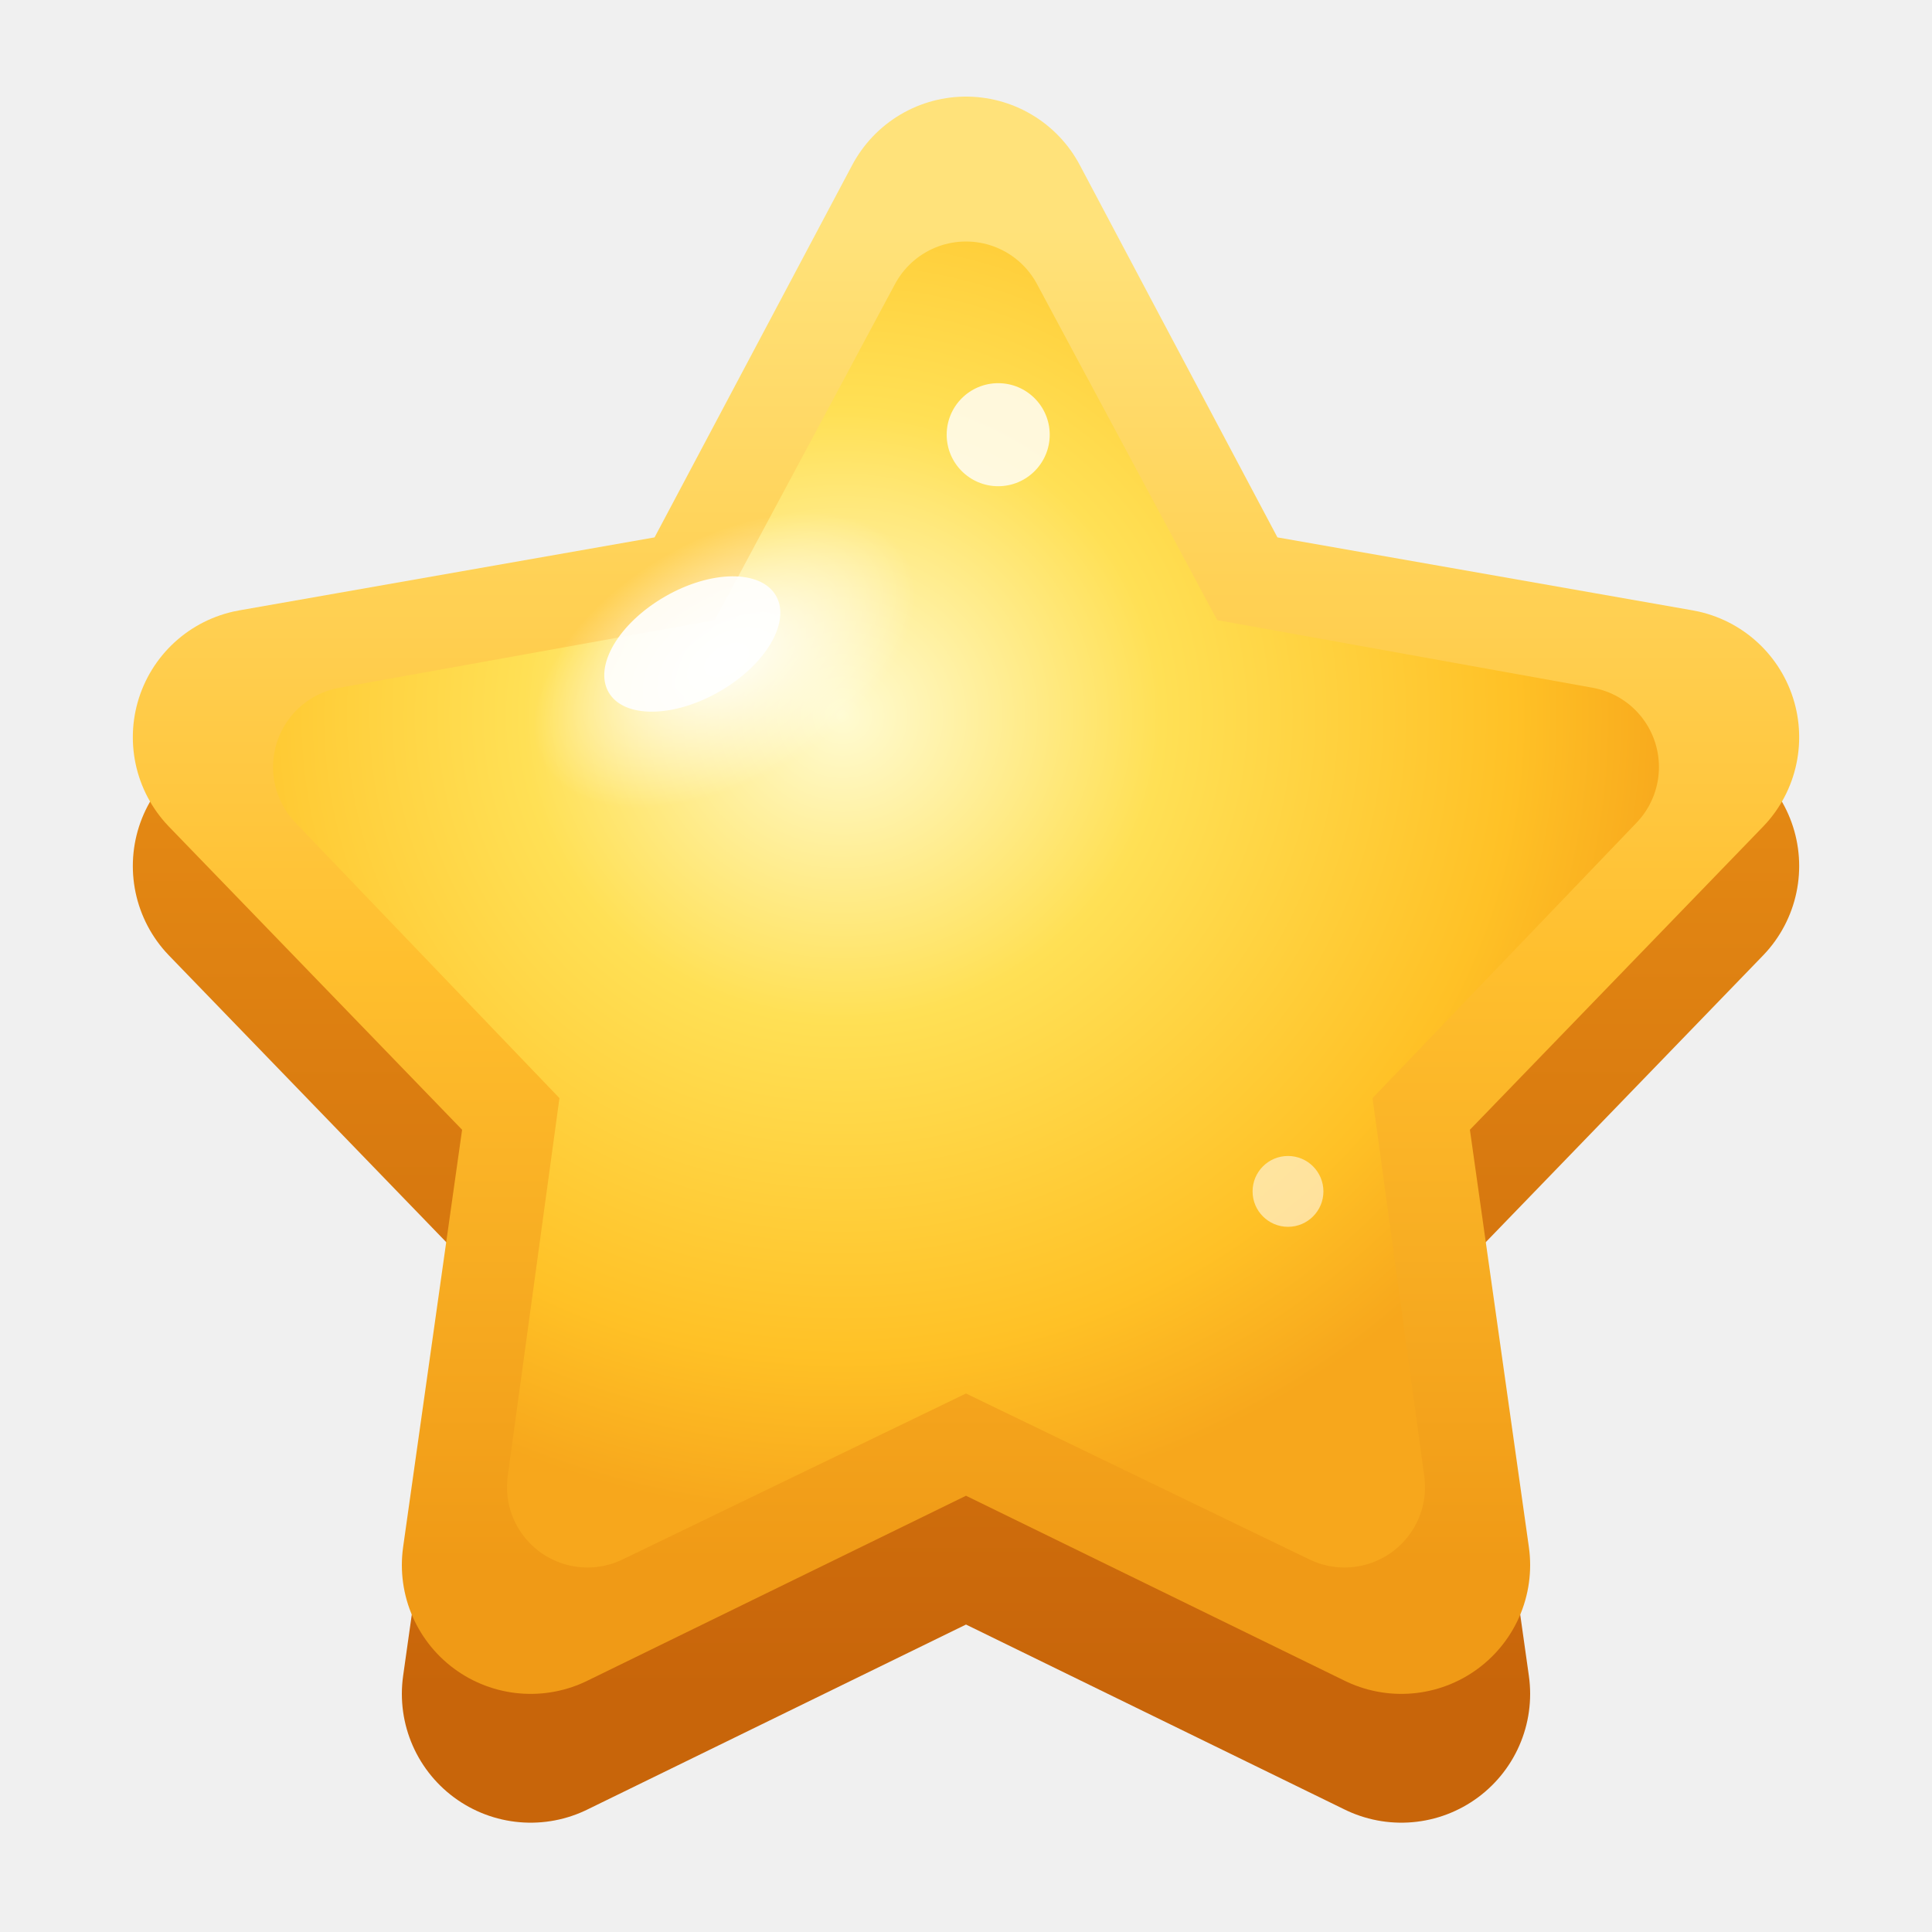
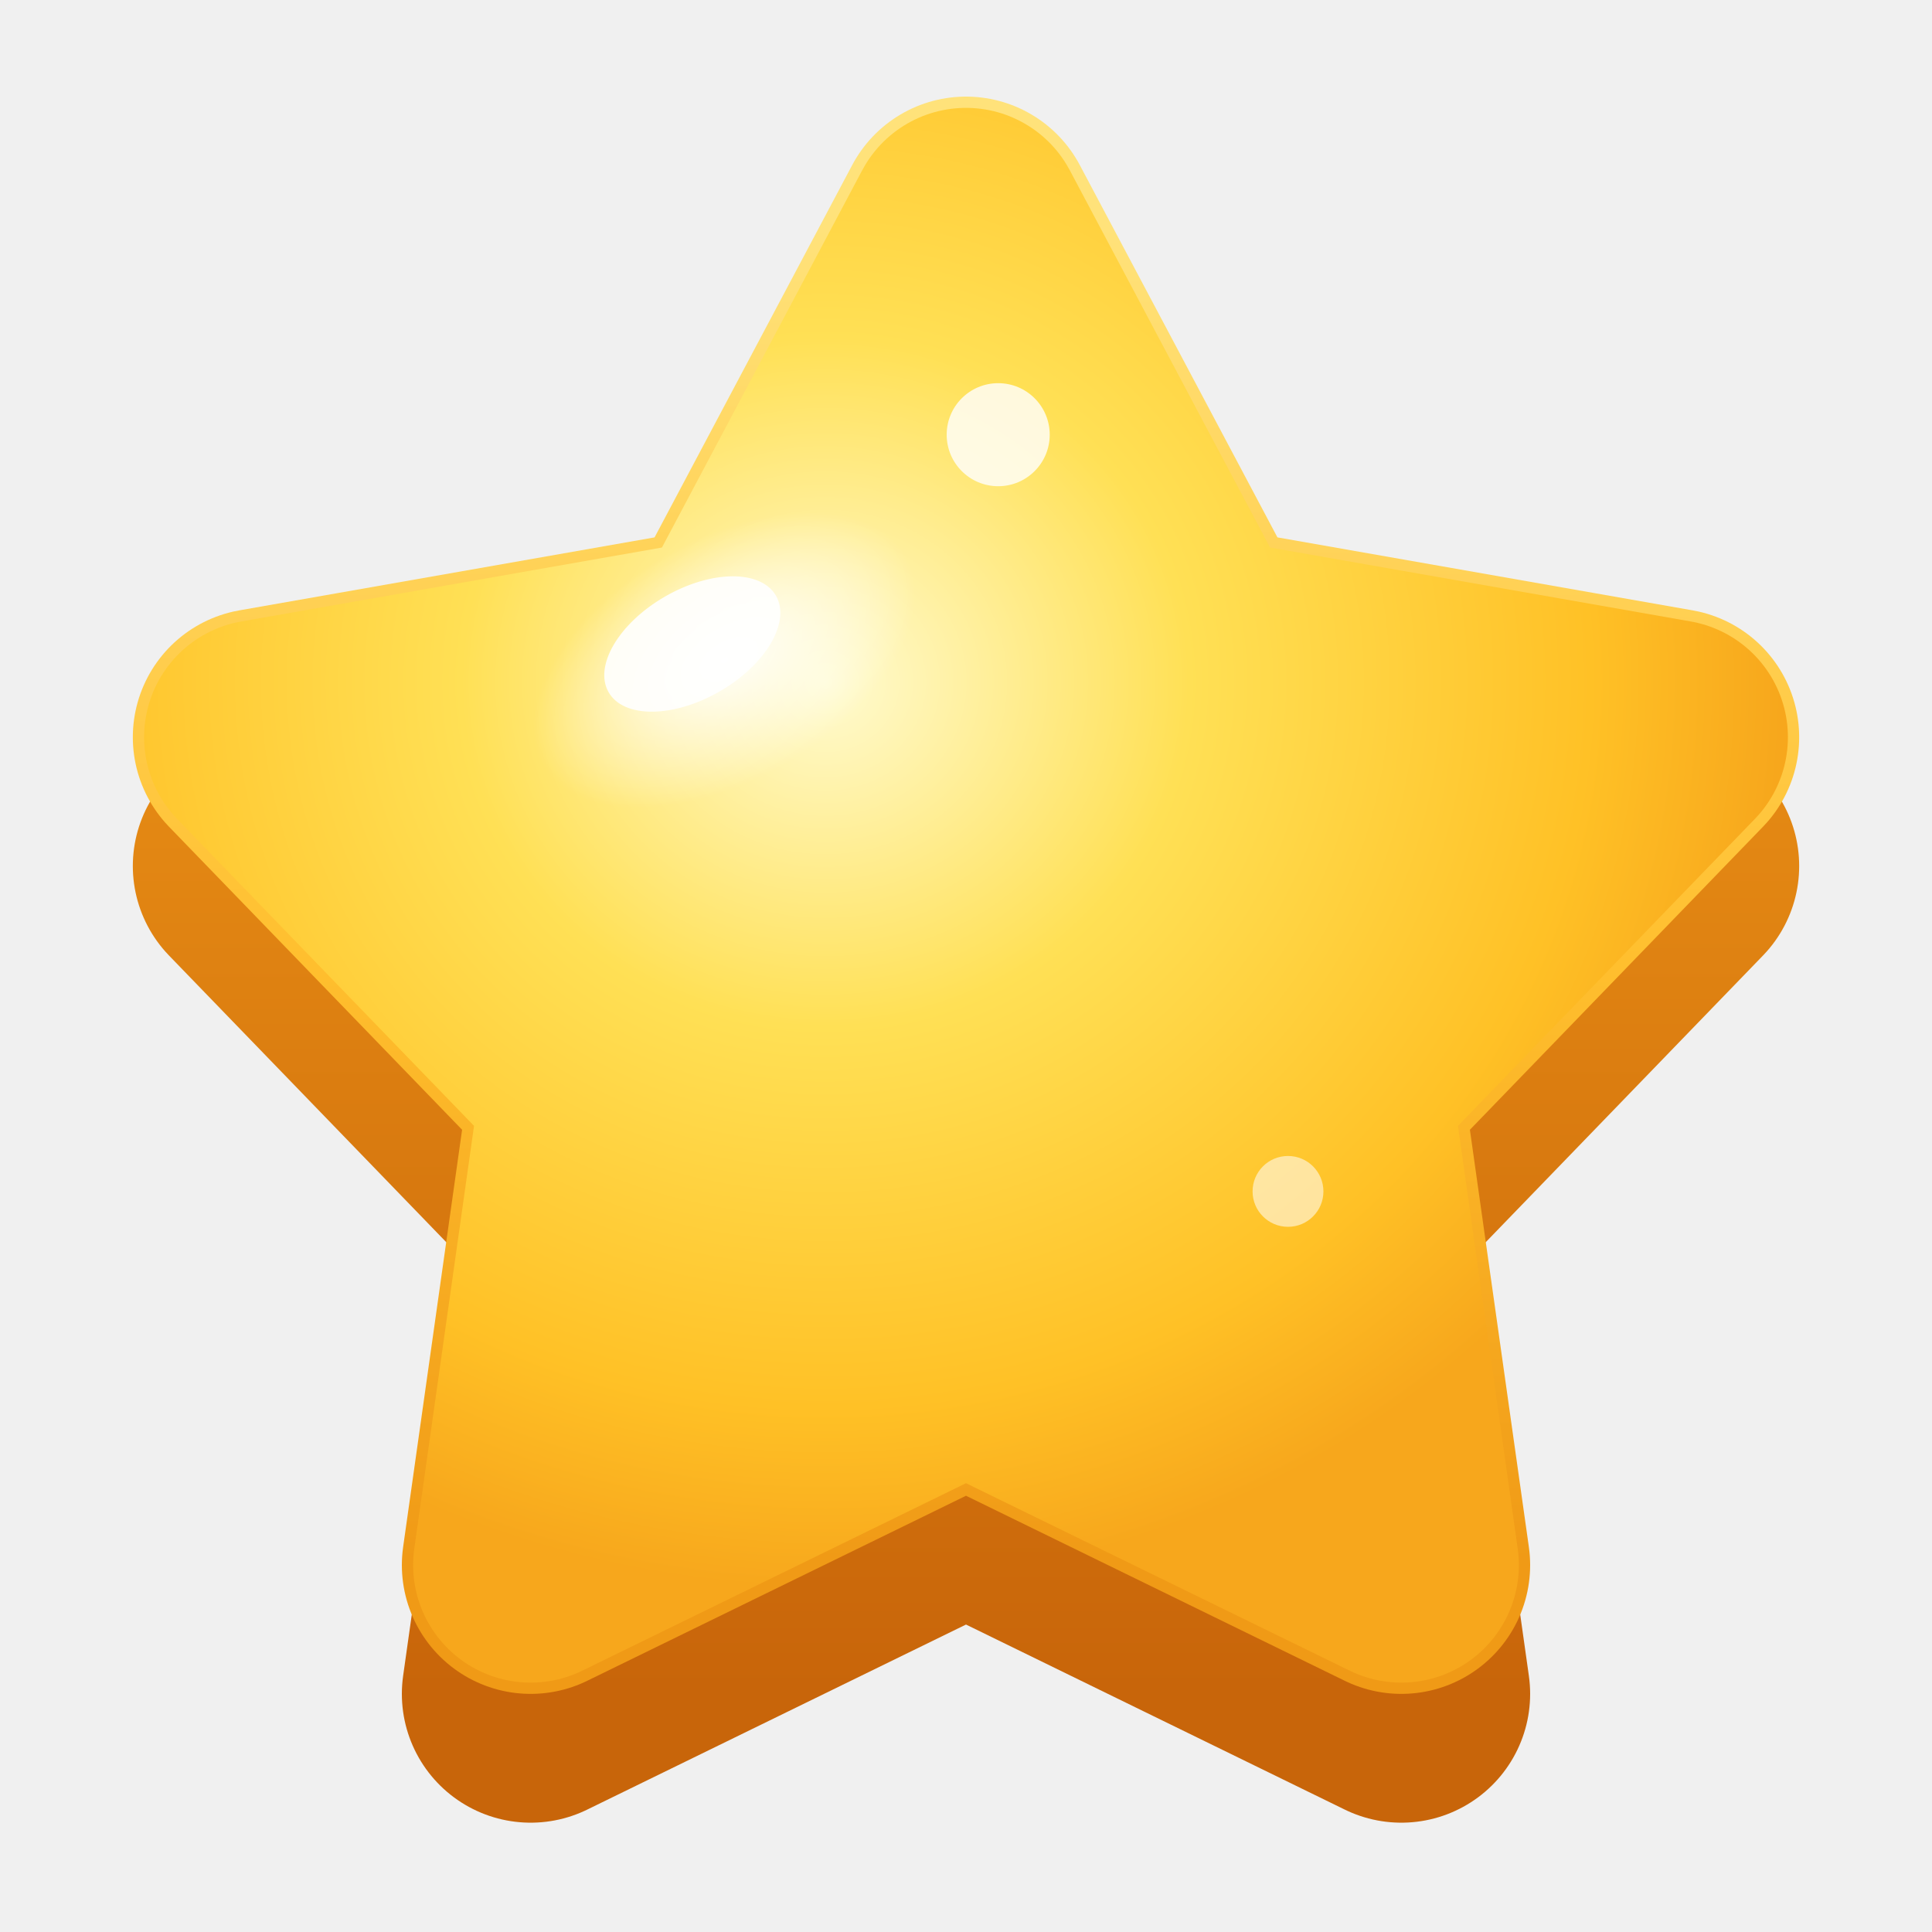
<svg xmlns="http://www.w3.org/2000/svg" viewBox="0 0 120 120">
  <defs>
    <linearGradient id="side" x1="0" y1="0" x2="0" y2="1">
      <stop offset="0" stop-color="#f29a18" />
      <stop offset="1" stop-color="#c8650a" />
    </linearGradient>
    <linearGradient id="rim" x1="0" y1="0" x2="0" y2="1">
      <stop offset="0" stop-color="#ffe27a" />
      <stop offset=".55" stop-color="#ffbf2e" />
      <stop offset="1" stop-color="#f09a16" />
    </linearGradient>
    <radialGradient id="top" cx="40%" cy="34%" r="68%">
      <stop offset="0" stop-color="#fffbd2" />
      <stop offset=".38" stop-color="#ffe055" />
      <stop offset=".8" stop-color="#ffc126" />
      <stop offset="1" stop-color="#f7a71c" />
    </radialGradient>
    <radialGradient id="hl" cx="50%" cy="50%" r="50%">
      <stop offset="0" stop-color="#fff" stop-opacity=".95" />
      <stop offset="1" stop-color="#fff" stop-opacity="0" />
    </radialGradient>
  </defs>
  <polygon points="60.00,22.00 74.11,48.58 103.75,53.79 82.83,75.42 87.04,105.21 60.00,92.00 32.96,105.21 37.17,75.42 16.25,53.79 45.89,48.58" fill="url(#side)" stroke="url(#side)" stroke-width="16" stroke-linejoin="round" />
  <polygon points="60.00,14.00 74.11,40.58 103.75,45.79 82.83,67.42 87.04,97.21 60.00,84.00 32.96,97.21 37.17,67.42 16.25,45.79 45.89,40.58" fill="url(#rim)" stroke="url(#rim)" stroke-width="16" stroke-linejoin="round" />
-   <polygon points="60.00,20.00 72.34,43.01 98.04,47.64 79.97,66.49 83.51,92.36 60.00,81.00 36.49,92.36 40.03,66.49 21.96,47.64 47.66,43.01" fill="url(#top)" stroke="url(#top)" stroke-width="10" stroke-linejoin="round" />
+   <polygon points="60.00,14.00 74.11,40.58 103.75,45.79 82.83,67.42 87.04,97.21 60.00,84.00 32.96,97.21 37.17,67.42 16.25,45.79 45.89,40.58" fill="url(#top)" stroke="url(#top)" stroke-width="14.6" stroke-linejoin="round" />
  <ellipse cx="45" cy="41" rx="13" ry="7.5" fill="url(#hl)" transform="rotate(-30 45 41)" />
  <ellipse cx="43" cy="40" rx="6" ry="3.4" fill="#fff" opacity=".9" transform="rotate(-30 43 40)" />
  <circle cx="62" cy="27" r="3.2" fill="#fff" opacity=".8" />
  <circle cx="80" cy="74" r="2.2" fill="#fff" opacity=".55" />
</svg>
